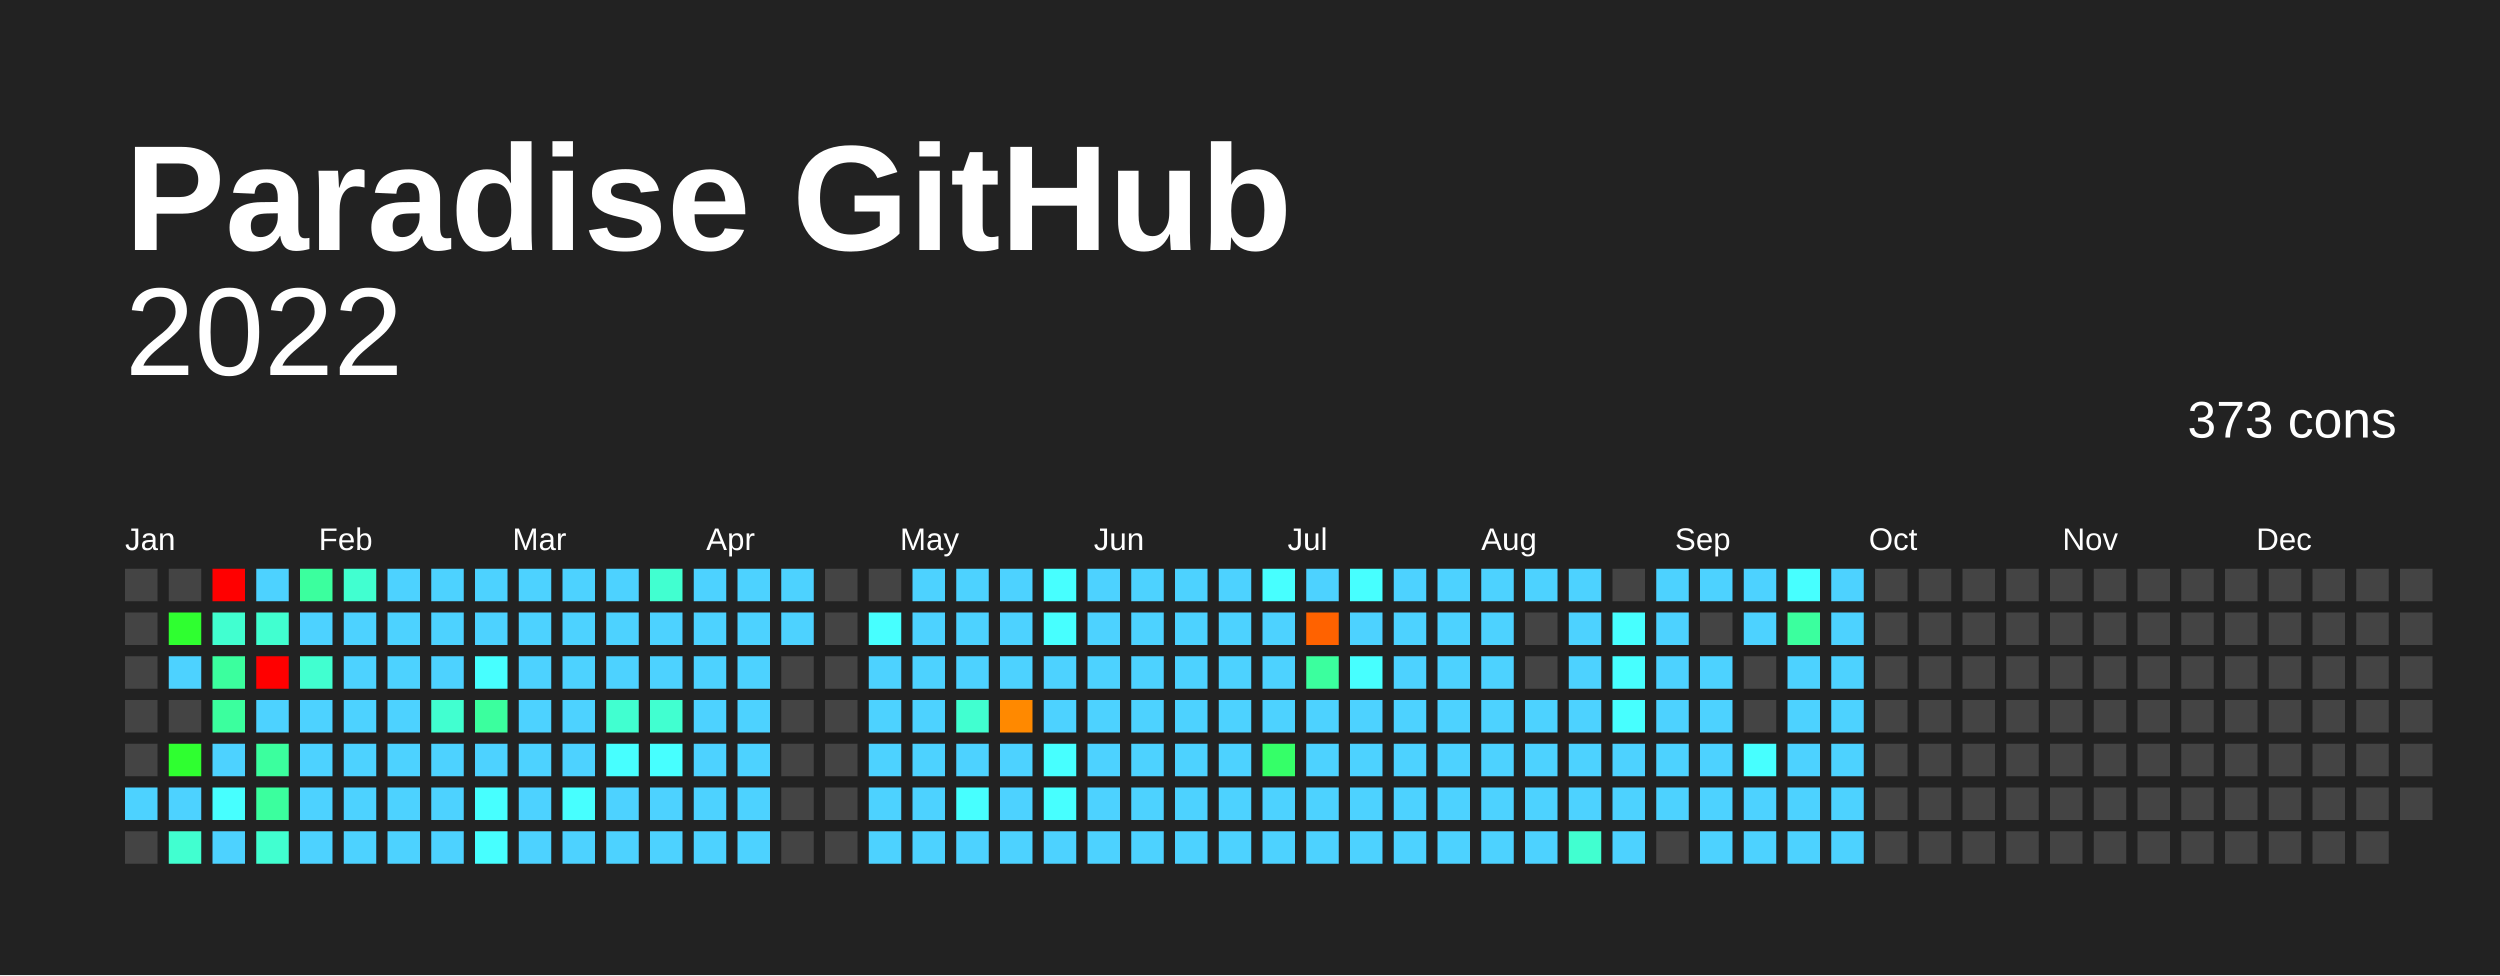
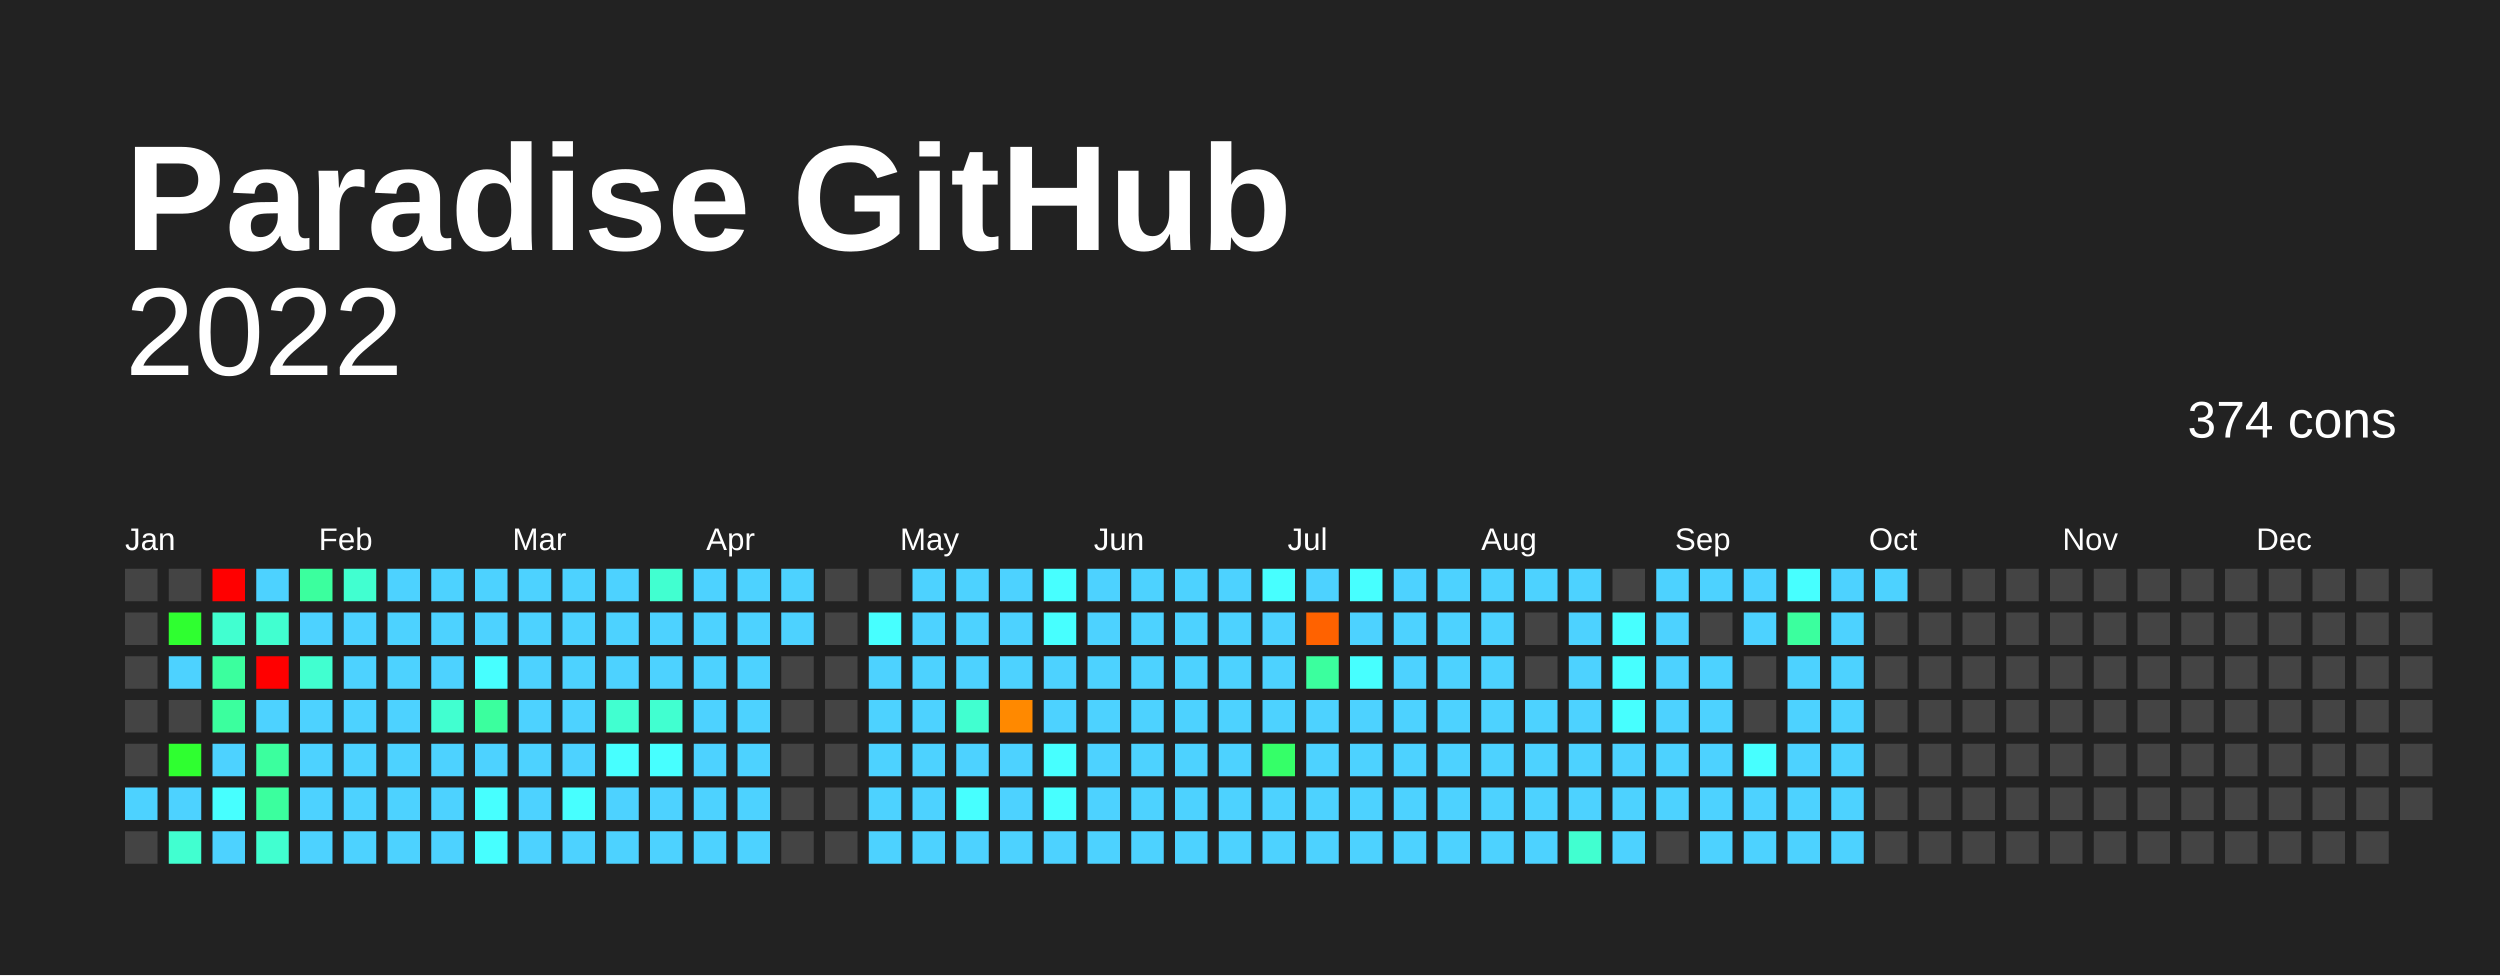
<svg xmlns="http://www.w3.org/2000/svg" baseProfile="full" height="78mm" version="1.1" viewBox="0,0,200,78" width="200mm">
  <defs />
  <rect fill="#222222" height="78" width="200" x="0" y="0" />
  <text fill="#FFFFFF" style="font-size:12px; font-family:Arial; font-weight:bold;" x="10" y="20">Paradise GitHub</text>
  <text alignment-baseline="hanging" fill="#FFFFFF" style="font-size:10.0px; font-family:Arial;" x="10" y="30">2022</text>
-   <text alignment-baseline="hanging" fill="#FFFFFF" style="font-size:4.125px; font-family:Arial;" x="175" y="35">373 cons</text>
+   <text alignment-baseline="hanging" fill="#FFFFFF" style="font-size:4.125px; font-family:Arial;" x="175" y="35">374 cons</text>
  <text fill="#FFFFFF" style="font-size:2.5px; font-family:Arial" x="10.0" y="44">Jan</text>
  <text fill="#FFFFFF" style="font-size:2.5px; font-family:Arial" x="25.5" y="44">Feb</text>
  <text fill="#FFFFFF" style="font-size:2.5px; font-family:Arial" x="41.0" y="44">Mar</text>
  <text fill="#FFFFFF" style="font-size:2.5px; font-family:Arial" x="56.5" y="44">Apr</text>
  <text fill="#FFFFFF" style="font-size:2.5px; font-family:Arial" x="72.0" y="44">May</text>
  <text fill="#FFFFFF" style="font-size:2.5px; font-family:Arial" x="87.5" y="44">Jun</text>
  <text fill="#FFFFFF" style="font-size:2.5px; font-family:Arial" x="103.0" y="44">Jul</text>
  <text fill="#FFFFFF" style="font-size:2.5px; font-family:Arial" x="118.5" y="44">Aug</text>
  <text fill="#FFFFFF" style="font-size:2.5px; font-family:Arial" x="134.0" y="44">Sep</text>
  <text fill="#FFFFFF" style="font-size:2.5px; font-family:Arial" x="149.5" y="44">Oct</text>
  <text fill="#FFFFFF" style="font-size:2.5px; font-family:Arial" x="165.0" y="44">Nov</text>
  <text fill="#FFFFFF" style="font-size:2.5px; font-family:Arial" x="180.5" y="44">Dec</text>
  <rect fill="#444444" height="2.6" width="2.6" x="10.0" y="45.5" />
  <rect fill="#444444" height="2.6" width="2.6" x="10.0" y="49.0" />
  <rect fill="#444444" height="2.6" width="2.6" x="10.0" y="52.5" />
  <rect fill="#444444" height="2.6" width="2.6" x="10.0" y="56.0" />
  <rect fill="#444444" height="2.6" width="2.6" x="10.0" y="59.5" />
  <rect fill="#4dd2ff" height="2.6" width="2.6" x="10.0" y="63.0" />
  <rect fill="#444444" height="2.6" width="2.6" x="10.0" y="66.5" />
  <rect fill="#444444" height="2.6" width="2.6" x="13.5" y="45.5" />
  <rect fill="#2fff30" height="2.6" width="2.6" x="13.5" y="49.0" />
  <rect fill="#4dd2ff" height="2.6" width="2.6" x="13.5" y="52.5" />
  <rect fill="#444444" height="2.6" width="2.6" x="13.5" y="56.0" />
  <rect fill="#2fff30" height="2.6" width="2.6" x="13.5" y="59.5" />
  <rect fill="#4dd2ff" height="2.6" width="2.6" x="13.5" y="63.0" />
  <rect fill="#41ffd0" height="2.6" width="2.6" x="13.5" y="66.5" />
  <rect fill="red" height="2.6" width="2.6" x="17.0" y="45.5" />
  <rect fill="#41ffd0" height="2.6" width="2.6" x="17.0" y="49.0" />
  <rect fill="#3bff9e" height="2.6" width="2.6" x="17.0" y="52.5" />
  <rect fill="#3bff9e" height="2.6" width="2.6" x="17.0" y="56.0" />
  <rect fill="#4dd2ff" height="2.6" width="2.6" x="17.0" y="59.5" />
  <rect fill="#47ffff" height="2.6" width="2.6" x="17.0" y="63.0" />
  <rect fill="#4dd2ff" height="2.6" width="2.6" x="17.0" y="66.5" />
  <rect fill="#4dd2ff" height="2.6" width="2.6" x="20.5" y="45.5" />
  <rect fill="#41ffd0" height="2.6" width="2.6" x="20.5" y="49.0" />
  <rect fill="red" height="2.6" width="2.6" x="20.5" y="52.5" />
  <rect fill="#4dd2ff" height="2.6" width="2.6" x="20.5" y="56.0" />
  <rect fill="#3bff9e" height="2.6" width="2.6" x="20.5" y="59.5" />
  <rect fill="#3bff9e" height="2.6" width="2.6" x="20.5" y="63.0" />
  <rect fill="#41ffd0" height="2.6" width="2.6" x="20.5" y="66.5" />
  <rect fill="#3bff9e" height="2.6" width="2.6" x="24.0" y="45.5" />
  <rect fill="#4dd2ff" height="2.6" width="2.6" x="24.0" y="49.0" />
  <rect fill="#41ffd0" height="2.6" width="2.6" x="24.0" y="52.5" />
  <rect fill="#4dd2ff" height="2.6" width="2.6" x="24.0" y="56.0" />
  <rect fill="#4dd2ff" height="2.6" width="2.6" x="24.0" y="59.5" />
  <rect fill="#4dd2ff" height="2.6" width="2.6" x="24.0" y="63.0" />
  <rect fill="#4dd2ff" height="2.6" width="2.6" x="24.0" y="66.5" />
  <rect fill="#41ffd0" height="2.6" width="2.6" x="27.5" y="45.5" />
  <rect fill="#4dd2ff" height="2.6" width="2.6" x="27.5" y="49.0" />
  <rect fill="#4dd2ff" height="2.6" width="2.6" x="27.5" y="52.5" />
  <rect fill="#4dd2ff" height="2.6" width="2.6" x="27.5" y="56.0" />
  <rect fill="#4dd2ff" height="2.6" width="2.6" x="27.5" y="59.5" />
  <rect fill="#4dd2ff" height="2.6" width="2.6" x="27.5" y="63.0" />
  <rect fill="#4dd2ff" height="2.6" width="2.6" x="27.5" y="66.5" />
  <rect fill="#4dd2ff" height="2.6" width="2.6" x="31.0" y="45.5" />
  <rect fill="#4dd2ff" height="2.6" width="2.6" x="31.0" y="49.0" />
  <rect fill="#4dd2ff" height="2.6" width="2.6" x="31.0" y="52.5" />
  <rect fill="#4dd2ff" height="2.6" width="2.6" x="31.0" y="56.0" />
  <rect fill="#4dd2ff" height="2.6" width="2.6" x="31.0" y="59.5" />
  <rect fill="#4dd2ff" height="2.6" width="2.6" x="31.0" y="63.0" />
  <rect fill="#4dd2ff" height="2.6" width="2.6" x="31.0" y="66.5" />
  <rect fill="#4dd2ff" height="2.6" width="2.6" x="34.5" y="45.5" />
  <rect fill="#4dd2ff" height="2.6" width="2.6" x="34.5" y="49.0" />
  <rect fill="#4dd2ff" height="2.6" width="2.6" x="34.5" y="52.5" />
  <rect fill="#41ffd0" height="2.6" width="2.6" x="34.5" y="56.0" />
  <rect fill="#4dd2ff" height="2.6" width="2.6" x="34.5" y="59.5" />
  <rect fill="#4dd2ff" height="2.6" width="2.6" x="34.5" y="63.0" />
  <rect fill="#4dd2ff" height="2.6" width="2.6" x="34.5" y="66.5" />
  <rect fill="#4dd2ff" height="2.6" width="2.6" x="38.0" y="45.5" />
  <rect fill="#4dd2ff" height="2.6" width="2.6" x="38.0" y="49.0" />
  <rect fill="#47ffff" height="2.6" width="2.6" x="38.0" y="52.5" />
  <rect fill="#3bff9e" height="2.6" width="2.6" x="38.0" y="56.0" />
  <rect fill="#4dd2ff" height="2.6" width="2.6" x="38.0" y="59.5" />
  <rect fill="#47ffff" height="2.6" width="2.6" x="38.0" y="63.0" />
  <rect fill="#47ffff" height="2.6" width="2.6" x="38.0" y="66.5" />
  <rect fill="#4dd2ff" height="2.6" width="2.6" x="41.5" y="45.5" />
  <rect fill="#4dd2ff" height="2.6" width="2.6" x="41.5" y="49.0" />
  <rect fill="#4dd2ff" height="2.6" width="2.6" x="41.5" y="52.5" />
  <rect fill="#4dd2ff" height="2.6" width="2.6" x="41.5" y="56.0" />
  <rect fill="#4dd2ff" height="2.6" width="2.6" x="41.5" y="59.5" />
  <rect fill="#4dd2ff" height="2.6" width="2.6" x="41.5" y="63.0" />
  <rect fill="#4dd2ff" height="2.6" width="2.6" x="41.5" y="66.5" />
  <rect fill="#4dd2ff" height="2.6" width="2.6" x="45.0" y="45.5" />
  <rect fill="#4dd2ff" height="2.6" width="2.6" x="45.0" y="49.0" />
  <rect fill="#4dd2ff" height="2.6" width="2.6" x="45.0" y="52.5" />
  <rect fill="#4dd2ff" height="2.6" width="2.6" x="45.0" y="56.0" />
  <rect fill="#4dd2ff" height="2.6" width="2.6" x="45.0" y="59.5" />
  <rect fill="#47ffff" height="2.6" width="2.6" x="45.0" y="63.0" />
  <rect fill="#4dd2ff" height="2.6" width="2.6" x="45.0" y="66.5" />
  <rect fill="#4dd2ff" height="2.6" width="2.6" x="48.5" y="45.5" />
  <rect fill="#4dd2ff" height="2.6" width="2.6" x="48.5" y="49.0" />
  <rect fill="#4dd2ff" height="2.6" width="2.6" x="48.5" y="52.5" />
  <rect fill="#41ffd0" height="2.6" width="2.6" x="48.5" y="56.0" />
  <rect fill="#47ffff" height="2.6" width="2.6" x="48.5" y="59.5" />
  <rect fill="#4dd2ff" height="2.6" width="2.6" x="48.5" y="63.0" />
  <rect fill="#4dd2ff" height="2.6" width="2.6" x="48.5" y="66.5" />
  <rect fill="#41ffd0" height="2.6" width="2.6" x="52.0" y="45.5" />
  <rect fill="#4dd2ff" height="2.6" width="2.6" x="52.0" y="49.0" />
  <rect fill="#4dd2ff" height="2.6" width="2.6" x="52.0" y="52.5" />
  <rect fill="#41ffd0" height="2.6" width="2.6" x="52.0" y="56.0" />
  <rect fill="#47ffff" height="2.6" width="2.6" x="52.0" y="59.5" />
  <rect fill="#4dd2ff" height="2.6" width="2.6" x="52.0" y="63.0" />
  <rect fill="#4dd2ff" height="2.6" width="2.6" x="52.0" y="66.5" />
  <rect fill="#4dd2ff" height="2.6" width="2.6" x="55.5" y="45.5" />
  <rect fill="#4dd2ff" height="2.6" width="2.6" x="55.5" y="49.0" />
  <rect fill="#4dd2ff" height="2.6" width="2.6" x="55.5" y="52.5" />
  <rect fill="#4dd2ff" height="2.6" width="2.6" x="55.5" y="56.0" />
  <rect fill="#4dd2ff" height="2.6" width="2.6" x="55.5" y="59.5" />
  <rect fill="#4dd2ff" height="2.6" width="2.6" x="55.5" y="63.0" />
  <rect fill="#4dd2ff" height="2.6" width="2.6" x="55.5" y="66.5" />
  <rect fill="#4dd2ff" height="2.6" width="2.6" x="59.0" y="45.5" />
  <rect fill="#4dd2ff" height="2.6" width="2.6" x="59.0" y="49.0" />
  <rect fill="#4dd2ff" height="2.6" width="2.6" x="59.0" y="52.5" />
  <rect fill="#4dd2ff" height="2.6" width="2.6" x="59.0" y="56.0" />
  <rect fill="#4dd2ff" height="2.6" width="2.6" x="59.0" y="59.5" />
  <rect fill="#4dd2ff" height="2.6" width="2.6" x="59.0" y="63.0" />
  <rect fill="#4dd2ff" height="2.6" width="2.6" x="59.0" y="66.5" />
  <rect fill="#4dd2ff" height="2.6" width="2.6" x="62.5" y="45.5" />
  <rect fill="#4dd2ff" height="2.6" width="2.6" x="62.5" y="49.0" />
  <rect fill="#444444" height="2.6" width="2.6" x="62.5" y="52.5" />
  <rect fill="#444444" height="2.6" width="2.6" x="62.5" y="56.0" />
  <rect fill="#444444" height="2.6" width="2.6" x="62.5" y="59.5" />
  <rect fill="#444444" height="2.6" width="2.6" x="62.5" y="63.0" />
  <rect fill="#444444" height="2.6" width="2.6" x="62.5" y="66.5" />
  <rect fill="#444444" height="2.6" width="2.6" x="66.0" y="45.5" />
  <rect fill="#444444" height="2.6" width="2.6" x="66.0" y="49.0" />
  <rect fill="#444444" height="2.6" width="2.6" x="66.0" y="52.5" />
  <rect fill="#444444" height="2.6" width="2.6" x="66.0" y="56.0" />
  <rect fill="#444444" height="2.6" width="2.6" x="66.0" y="59.5" />
  <rect fill="#444444" height="2.6" width="2.6" x="66.0" y="63.0" />
  <rect fill="#444444" height="2.6" width="2.6" x="66.0" y="66.5" />
  <rect fill="#444444" height="2.6" width="2.6" x="69.5" y="45.5" />
  <rect fill="#47ffff" height="2.6" width="2.6" x="69.5" y="49.0" />
  <rect fill="#4dd2ff" height="2.6" width="2.6" x="69.5" y="52.5" />
  <rect fill="#4dd2ff" height="2.6" width="2.6" x="69.5" y="56.0" />
  <rect fill="#4dd2ff" height="2.6" width="2.6" x="69.5" y="59.5" />
  <rect fill="#4dd2ff" height="2.6" width="2.6" x="69.5" y="63.0" />
  <rect fill="#4dd2ff" height="2.6" width="2.6" x="69.5" y="66.5" />
  <rect fill="#4dd2ff" height="2.6" width="2.6" x="73.0" y="45.5" />
  <rect fill="#4dd2ff" height="2.6" width="2.6" x="73.0" y="49.0" />
  <rect fill="#4dd2ff" height="2.6" width="2.6" x="73.0" y="52.5" />
  <rect fill="#4dd2ff" height="2.6" width="2.6" x="73.0" y="56.0" />
  <rect fill="#4dd2ff" height="2.6" width="2.6" x="73.0" y="59.5" />
  <rect fill="#4dd2ff" height="2.6" width="2.6" x="73.0" y="63.0" />
  <rect fill="#4dd2ff" height="2.6" width="2.6" x="73.0" y="66.5" />
  <rect fill="#4dd2ff" height="2.6" width="2.6" x="76.5" y="45.5" />
  <rect fill="#4dd2ff" height="2.6" width="2.6" x="76.5" y="49.0" />
  <rect fill="#4dd2ff" height="2.6" width="2.6" x="76.5" y="52.5" />
  <rect fill="#41ffd0" height="2.6" width="2.6" x="76.5" y="56.0" />
  <rect fill="#4dd2ff" height="2.6" width="2.6" x="76.5" y="59.5" />
  <rect fill="#47ffff" height="2.6" width="2.6" x="76.5" y="63.0" />
  <rect fill="#4dd2ff" height="2.6" width="2.6" x="76.5" y="66.5" />
  <rect fill="#4dd2ff" height="2.6" width="2.6" x="80.0" y="45.5" />
  <rect fill="#4dd2ff" height="2.6" width="2.6" x="80.0" y="49.0" />
  <rect fill="#4dd2ff" height="2.6" width="2.6" x="80.0" y="52.5" />
  <rect fill="#ff8900" height="2.6" width="2.6" x="80.0" y="56.0" />
  <rect fill="#4dd2ff" height="2.6" width="2.6" x="80.0" y="59.5" />
  <rect fill="#4dd2ff" height="2.6" width="2.6" x="80.0" y="63.0" />
  <rect fill="#4dd2ff" height="2.6" width="2.6" x="80.0" y="66.5" />
  <rect fill="#47ffff" height="2.6" width="2.6" x="83.5" y="45.5" />
  <rect fill="#47ffff" height="2.6" width="2.6" x="83.5" y="49.0" />
  <rect fill="#4dd2ff" height="2.6" width="2.6" x="83.5" y="52.5" />
  <rect fill="#4dd2ff" height="2.6" width="2.6" x="83.5" y="56.0" />
  <rect fill="#47ffff" height="2.6" width="2.6" x="83.5" y="59.5" />
  <rect fill="#47ffff" height="2.6" width="2.6" x="83.5" y="63.0" />
  <rect fill="#4dd2ff" height="2.6" width="2.6" x="83.5" y="66.5" />
  <rect fill="#4dd2ff" height="2.6" width="2.6" x="87.0" y="45.5" />
  <rect fill="#4dd2ff" height="2.6" width="2.6" x="87.0" y="49.0" />
  <rect fill="#4dd2ff" height="2.6" width="2.6" x="87.0" y="52.5" />
  <rect fill="#4dd2ff" height="2.6" width="2.6" x="87.0" y="56.0" />
  <rect fill="#4dd2ff" height="2.6" width="2.6" x="87.0" y="59.5" />
  <rect fill="#4dd2ff" height="2.6" width="2.6" x="87.0" y="63.0" />
  <rect fill="#4dd2ff" height="2.6" width="2.6" x="87.0" y="66.5" />
  <rect fill="#4dd2ff" height="2.6" width="2.6" x="90.5" y="45.5" />
  <rect fill="#4dd2ff" height="2.6" width="2.6" x="90.5" y="49.0" />
  <rect fill="#4dd2ff" height="2.6" width="2.6" x="90.5" y="52.5" />
  <rect fill="#4dd2ff" height="2.6" width="2.6" x="90.5" y="56.0" />
  <rect fill="#4dd2ff" height="2.6" width="2.6" x="90.5" y="59.5" />
  <rect fill="#4dd2ff" height="2.6" width="2.6" x="90.5" y="63.0" />
  <rect fill="#4dd2ff" height="2.6" width="2.6" x="90.5" y="66.5" />
  <rect fill="#4dd2ff" height="2.6" width="2.6" x="94.0" y="45.5" />
  <rect fill="#4dd2ff" height="2.6" width="2.6" x="94.0" y="49.0" />
  <rect fill="#4dd2ff" height="2.6" width="2.6" x="94.0" y="52.5" />
  <rect fill="#4dd2ff" height="2.6" width="2.6" x="94.0" y="56.0" />
  <rect fill="#4dd2ff" height="2.6" width="2.6" x="94.0" y="59.5" />
  <rect fill="#4dd2ff" height="2.6" width="2.6" x="94.0" y="63.0" />
  <rect fill="#4dd2ff" height="2.6" width="2.6" x="94.0" y="66.5" />
  <rect fill="#4dd2ff" height="2.6" width="2.6" x="97.5" y="45.5" />
  <rect fill="#4dd2ff" height="2.6" width="2.6" x="97.5" y="49.0" />
  <rect fill="#4dd2ff" height="2.6" width="2.6" x="97.5" y="52.5" />
  <rect fill="#4dd2ff" height="2.6" width="2.6" x="97.5" y="56.0" />
  <rect fill="#4dd2ff" height="2.6" width="2.6" x="97.5" y="59.5" />
  <rect fill="#4dd2ff" height="2.6" width="2.6" x="97.5" y="63.0" />
  <rect fill="#4dd2ff" height="2.6" width="2.6" x="97.5" y="66.5" />
  <rect fill="#47ffff" height="2.6" width="2.6" x="101.0" y="45.5" />
  <rect fill="#4dd2ff" height="2.6" width="2.6" x="101.0" y="49.0" />
  <rect fill="#4dd2ff" height="2.6" width="2.6" x="101.0" y="52.5" />
  <rect fill="#4dd2ff" height="2.6" width="2.6" x="101.0" y="56.0" />
  <rect fill="#35ff68" height="2.6" width="2.6" x="101.0" y="59.5" />
  <rect fill="#4dd2ff" height="2.6" width="2.6" x="101.0" y="63.0" />
  <rect fill="#4dd2ff" height="2.6" width="2.6" x="101.0" y="66.5" />
  <rect fill="#4dd2ff" height="2.6" width="2.6" x="104.5" y="45.5" />
  <rect fill="#ff6200" height="2.6" width="2.6" x="104.5" y="49.0" />
  <rect fill="#3bff9e" height="2.6" width="2.6" x="104.5" y="52.5" />
  <rect fill="#4dd2ff" height="2.6" width="2.6" x="104.5" y="56.0" />
  <rect fill="#4dd2ff" height="2.6" width="2.6" x="104.5" y="59.5" />
  <rect fill="#4dd2ff" height="2.6" width="2.6" x="104.5" y="63.0" />
  <rect fill="#4dd2ff" height="2.6" width="2.6" x="104.5" y="66.5" />
  <rect fill="#47ffff" height="2.6" width="2.6" x="108.0" y="45.5" />
  <rect fill="#4dd2ff" height="2.6" width="2.6" x="108.0" y="49.0" />
  <rect fill="#47ffff" height="2.6" width="2.6" x="108.0" y="52.5" />
  <rect fill="#4dd2ff" height="2.6" width="2.6" x="108.0" y="56.0" />
  <rect fill="#4dd2ff" height="2.6" width="2.6" x="108.0" y="59.5" />
  <rect fill="#4dd2ff" height="2.6" width="2.6" x="108.0" y="63.0" />
  <rect fill="#4dd2ff" height="2.6" width="2.6" x="108.0" y="66.5" />
  <rect fill="#4dd2ff" height="2.6" width="2.6" x="111.5" y="45.5" />
  <rect fill="#4dd2ff" height="2.6" width="2.6" x="111.5" y="49.0" />
  <rect fill="#4dd2ff" height="2.6" width="2.6" x="111.5" y="52.5" />
  <rect fill="#4dd2ff" height="2.6" width="2.6" x="111.5" y="56.0" />
  <rect fill="#4dd2ff" height="2.6" width="2.6" x="111.5" y="59.5" />
  <rect fill="#4dd2ff" height="2.6" width="2.6" x="111.5" y="63.0" />
  <rect fill="#4dd2ff" height="2.6" width="2.6" x="111.5" y="66.5" />
  <rect fill="#4dd2ff" height="2.6" width="2.6" x="115.0" y="45.5" />
  <rect fill="#4dd2ff" height="2.6" width="2.6" x="115.0" y="49.0" />
  <rect fill="#4dd2ff" height="2.6" width="2.6" x="115.0" y="52.5" />
  <rect fill="#4dd2ff" height="2.6" width="2.6" x="115.0" y="56.0" />
  <rect fill="#4dd2ff" height="2.6" width="2.6" x="115.0" y="59.5" />
  <rect fill="#4dd2ff" height="2.6" width="2.6" x="115.0" y="63.0" />
  <rect fill="#4dd2ff" height="2.6" width="2.6" x="115.0" y="66.5" />
  <rect fill="#4dd2ff" height="2.6" width="2.6" x="118.5" y="45.5" />
  <rect fill="#4dd2ff" height="2.6" width="2.6" x="118.5" y="49.0" />
  <rect fill="#4dd2ff" height="2.6" width="2.6" x="118.5" y="52.5" />
  <rect fill="#4dd2ff" height="2.6" width="2.6" x="118.5" y="56.0" />
  <rect fill="#4dd2ff" height="2.6" width="2.6" x="118.5" y="59.5" />
  <rect fill="#4dd2ff" height="2.6" width="2.6" x="118.5" y="63.0" />
  <rect fill="#4dd2ff" height="2.6" width="2.6" x="118.5" y="66.5" />
  <rect fill="#4dd2ff" height="2.6" width="2.6" x="122.0" y="45.5" />
  <rect fill="#444444" height="2.6" width="2.6" x="122.0" y="49.0" />
  <rect fill="#444444" height="2.6" width="2.6" x="122.0" y="52.5" />
  <rect fill="#4dd2ff" height="2.6" width="2.6" x="122.0" y="56.0" />
  <rect fill="#4dd2ff" height="2.6" width="2.6" x="122.0" y="59.5" />
  <rect fill="#4dd2ff" height="2.6" width="2.6" x="122.0" y="63.0" />
  <rect fill="#4dd2ff" height="2.6" width="2.6" x="122.0" y="66.5" />
  <rect fill="#4dd2ff" height="2.6" width="2.6" x="125.5" y="45.5" />
  <rect fill="#4dd2ff" height="2.6" width="2.6" x="125.5" y="49.0" />
  <rect fill="#4dd2ff" height="2.6" width="2.6" x="125.5" y="52.5" />
  <rect fill="#4dd2ff" height="2.6" width="2.6" x="125.5" y="56.0" />
  <rect fill="#4dd2ff" height="2.6" width="2.6" x="125.5" y="59.5" />
  <rect fill="#4dd2ff" height="2.6" width="2.6" x="125.5" y="63.0" />
  <rect fill="#41ffd0" height="2.6" width="2.6" x="125.5" y="66.5" />
  <rect fill="#444444" height="2.6" width="2.6" x="129.0" y="45.5" />
  <rect fill="#47ffff" height="2.6" width="2.6" x="129.0" y="49.0" />
  <rect fill="#47ffff" height="2.6" width="2.6" x="129.0" y="52.5" />
  <rect fill="#47ffff" height="2.6" width="2.6" x="129.0" y="56.0" />
  <rect fill="#4dd2ff" height="2.6" width="2.6" x="129.0" y="59.5" />
  <rect fill="#4dd2ff" height="2.6" width="2.6" x="129.0" y="63.0" />
  <rect fill="#4dd2ff" height="2.6" width="2.6" x="129.0" y="66.5" />
  <rect fill="#4dd2ff" height="2.6" width="2.6" x="132.5" y="45.5" />
  <rect fill="#4dd2ff" height="2.6" width="2.6" x="132.5" y="49.0" />
  <rect fill="#4dd2ff" height="2.6" width="2.6" x="132.5" y="52.5" />
  <rect fill="#4dd2ff" height="2.6" width="2.6" x="132.5" y="56.0" />
  <rect fill="#4dd2ff" height="2.6" width="2.6" x="132.5" y="59.5" />
  <rect fill="#4dd2ff" height="2.6" width="2.6" x="132.5" y="63.0" />
  <rect fill="#444444" height="2.6" width="2.6" x="132.5" y="66.5" />
  <rect fill="#4dd2ff" height="2.6" width="2.6" x="136.0" y="45.5" />
  <rect fill="#444444" height="2.6" width="2.6" x="136.0" y="49.0" />
  <rect fill="#4dd2ff" height="2.6" width="2.6" x="136.0" y="52.5" />
  <rect fill="#4dd2ff" height="2.6" width="2.6" x="136.0" y="56.0" />
  <rect fill="#4dd2ff" height="2.6" width="2.6" x="136.0" y="59.5" />
  <rect fill="#4dd2ff" height="2.6" width="2.6" x="136.0" y="63.0" />
  <rect fill="#4dd2ff" height="2.6" width="2.6" x="136.0" y="66.5" />
  <rect fill="#4dd2ff" height="2.6" width="2.6" x="139.5" y="45.5" />
  <rect fill="#4dd2ff" height="2.6" width="2.6" x="139.5" y="49.0" />
  <rect fill="#444444" height="2.6" width="2.6" x="139.5" y="52.5" />
  <rect fill="#444444" height="2.6" width="2.6" x="139.5" y="56.0" />
  <rect fill="#47ffff" height="2.6" width="2.6" x="139.5" y="59.5" />
  <rect fill="#4dd2ff" height="2.6" width="2.6" x="139.5" y="63.0" />
  <rect fill="#4dd2ff" height="2.6" width="2.6" x="139.5" y="66.5" />
  <rect fill="#47ffff" height="2.6" width="2.6" x="143.0" y="45.5" />
  <rect fill="#3bff9e" height="2.6" width="2.6" x="143.0" y="49.0" />
  <rect fill="#4dd2ff" height="2.6" width="2.6" x="143.0" y="52.5" />
  <rect fill="#4dd2ff" height="2.6" width="2.6" x="143.0" y="56.0" />
  <rect fill="#4dd2ff" height="2.6" width="2.6" x="143.0" y="59.5" />
  <rect fill="#4dd2ff" height="2.6" width="2.6" x="143.0" y="63.0" />
  <rect fill="#4dd2ff" height="2.6" width="2.6" x="143.0" y="66.5" />
  <rect fill="#4dd2ff" height="2.6" width="2.6" x="146.5" y="45.5" />
  <rect fill="#4dd2ff" height="2.6" width="2.6" x="146.5" y="49.0" />
  <rect fill="#4dd2ff" height="2.6" width="2.6" x="146.5" y="52.5" />
  <rect fill="#4dd2ff" height="2.6" width="2.6" x="146.5" y="56.0" />
  <rect fill="#4dd2ff" height="2.6" width="2.6" x="146.5" y="59.5" />
  <rect fill="#4dd2ff" height="2.6" width="2.6" x="146.5" y="63.0" />
  <rect fill="#4dd2ff" height="2.6" width="2.6" x="146.5" y="66.5" />
-   <rect fill="#444444" height="2.6" width="2.6" x="150.0" y="45.5" />
+   <rect fill="#4dd2ff" height="2.6" width="2.6" x="150.0" y="45.5" />
  <rect fill="#444444" height="2.6" width="2.6" x="150.0" y="49.0" />
  <rect fill="#444444" height="2.6" width="2.6" x="150.0" y="52.5" />
  <rect fill="#444444" height="2.6" width="2.6" x="150.0" y="56.0" />
  <rect fill="#444444" height="2.6" width="2.6" x="150.0" y="59.5" />
  <rect fill="#444444" height="2.6" width="2.6" x="150.0" y="63.0" />
  <rect fill="#444444" height="2.6" width="2.6" x="150.0" y="66.5" />
  <rect fill="#444444" height="2.6" width="2.6" x="153.5" y="45.5" />
  <rect fill="#444444" height="2.6" width="2.6" x="153.5" y="49.0" />
  <rect fill="#444444" height="2.6" width="2.6" x="153.5" y="52.5" />
  <rect fill="#444444" height="2.6" width="2.6" x="153.5" y="56.0" />
  <rect fill="#444444" height="2.6" width="2.6" x="153.5" y="59.5" />
  <rect fill="#444444" height="2.6" width="2.6" x="153.5" y="63.0" />
  <rect fill="#444444" height="2.6" width="2.6" x="153.5" y="66.5" />
  <rect fill="#444444" height="2.6" width="2.6" x="157.0" y="45.5" />
  <rect fill="#444444" height="2.6" width="2.6" x="157.0" y="49.0" />
  <rect fill="#444444" height="2.6" width="2.6" x="157.0" y="52.5" />
  <rect fill="#444444" height="2.6" width="2.6" x="157.0" y="56.0" />
  <rect fill="#444444" height="2.6" width="2.6" x="157.0" y="59.5" />
  <rect fill="#444444" height="2.6" width="2.6" x="157.0" y="63.0" />
  <rect fill="#444444" height="2.6" width="2.6" x="157.0" y="66.5" />
  <rect fill="#444444" height="2.6" width="2.6" x="160.5" y="45.5" />
  <rect fill="#444444" height="2.6" width="2.6" x="160.5" y="49.0" />
  <rect fill="#444444" height="2.6" width="2.6" x="160.5" y="52.5" />
  <rect fill="#444444" height="2.6" width="2.6" x="160.5" y="56.0" />
  <rect fill="#444444" height="2.6" width="2.6" x="160.5" y="59.5" />
  <rect fill="#444444" height="2.6" width="2.6" x="160.5" y="63.0" />
  <rect fill="#444444" height="2.6" width="2.6" x="160.5" y="66.5" />
  <rect fill="#444444" height="2.6" width="2.6" x="164.0" y="45.5" />
  <rect fill="#444444" height="2.6" width="2.6" x="164.0" y="49.0" />
  <rect fill="#444444" height="2.6" width="2.6" x="164.0" y="52.5" />
  <rect fill="#444444" height="2.6" width="2.6" x="164.0" y="56.0" />
  <rect fill="#444444" height="2.6" width="2.6" x="164.0" y="59.5" />
  <rect fill="#444444" height="2.6" width="2.6" x="164.0" y="63.0" />
  <rect fill="#444444" height="2.6" width="2.6" x="164.0" y="66.5" />
  <rect fill="#444444" height="2.6" width="2.6" x="167.5" y="45.5" />
  <rect fill="#444444" height="2.6" width="2.6" x="167.5" y="49.0" />
  <rect fill="#444444" height="2.6" width="2.6" x="167.5" y="52.5" />
  <rect fill="#444444" height="2.6" width="2.6" x="167.5" y="56.0" />
  <rect fill="#444444" height="2.6" width="2.6" x="167.5" y="59.5" />
  <rect fill="#444444" height="2.6" width="2.6" x="167.5" y="63.0" />
  <rect fill="#444444" height="2.6" width="2.6" x="167.5" y="66.5" />
  <rect fill="#444444" height="2.6" width="2.6" x="171.0" y="45.5" />
  <rect fill="#444444" height="2.6" width="2.6" x="171.0" y="49.0" />
  <rect fill="#444444" height="2.6" width="2.6" x="171.0" y="52.5" />
  <rect fill="#444444" height="2.6" width="2.6" x="171.0" y="56.0" />
  <rect fill="#444444" height="2.6" width="2.6" x="171.0" y="59.5" />
  <rect fill="#444444" height="2.6" width="2.6" x="171.0" y="63.0" />
  <rect fill="#444444" height="2.6" width="2.6" x="171.0" y="66.5" />
  <rect fill="#444444" height="2.6" width="2.6" x="174.5" y="45.5" />
  <rect fill="#444444" height="2.6" width="2.6" x="174.5" y="49.0" />
  <rect fill="#444444" height="2.6" width="2.6" x="174.5" y="52.5" />
  <rect fill="#444444" height="2.6" width="2.6" x="174.5" y="56.0" />
  <rect fill="#444444" height="2.6" width="2.6" x="174.5" y="59.5" />
  <rect fill="#444444" height="2.6" width="2.6" x="174.5" y="63.0" />
  <rect fill="#444444" height="2.6" width="2.6" x="174.5" y="66.5" />
  <rect fill="#444444" height="2.6" width="2.6" x="178.0" y="45.5" />
  <rect fill="#444444" height="2.6" width="2.6" x="178.0" y="49.0" />
  <rect fill="#444444" height="2.6" width="2.6" x="178.0" y="52.5" />
  <rect fill="#444444" height="2.6" width="2.6" x="178.0" y="56.0" />
  <rect fill="#444444" height="2.6" width="2.6" x="178.0" y="59.5" />
  <rect fill="#444444" height="2.6" width="2.6" x="178.0" y="63.0" />
  <rect fill="#444444" height="2.6" width="2.6" x="178.0" y="66.5" />
  <rect fill="#444444" height="2.6" width="2.6" x="181.5" y="45.5" />
  <rect fill="#444444" height="2.6" width="2.6" x="181.5" y="49.0" />
  <rect fill="#444444" height="2.6" width="2.6" x="181.5" y="52.5" />
  <rect fill="#444444" height="2.6" width="2.6" x="181.5" y="56.0" />
  <rect fill="#444444" height="2.6" width="2.6" x="181.5" y="59.5" />
  <rect fill="#444444" height="2.6" width="2.6" x="181.5" y="63.0" />
  <rect fill="#444444" height="2.6" width="2.6" x="181.5" y="66.5" />
  <rect fill="#444444" height="2.6" width="2.6" x="185.0" y="45.5" />
  <rect fill="#444444" height="2.6" width="2.6" x="185.0" y="49.0" />
  <rect fill="#444444" height="2.6" width="2.6" x="185.0" y="52.5" />
  <rect fill="#444444" height="2.6" width="2.6" x="185.0" y="56.0" />
  <rect fill="#444444" height="2.6" width="2.6" x="185.0" y="59.5" />
  <rect fill="#444444" height="2.6" width="2.6" x="185.0" y="63.0" />
  <rect fill="#444444" height="2.6" width="2.6" x="185.0" y="66.5" />
  <rect fill="#444444" height="2.6" width="2.6" x="188.5" y="45.5" />
  <rect fill="#444444" height="2.6" width="2.6" x="188.5" y="49.0" />
  <rect fill="#444444" height="2.6" width="2.6" x="188.5" y="52.5" />
  <rect fill="#444444" height="2.6" width="2.6" x="188.5" y="56.0" />
  <rect fill="#444444" height="2.6" width="2.6" x="188.5" y="59.5" />
  <rect fill="#444444" height="2.6" width="2.6" x="188.5" y="63.0" />
  <rect fill="#444444" height="2.6" width="2.6" x="188.5" y="66.5" />
  <rect fill="#444444" height="2.6" width="2.6" x="192.0" y="45.5" />
  <rect fill="#444444" height="2.6" width="2.6" x="192.0" y="49.0" />
  <rect fill="#444444" height="2.6" width="2.6" x="192.0" y="52.5" />
  <rect fill="#444444" height="2.6" width="2.6" x="192.0" y="56.0" />
  <rect fill="#444444" height="2.6" width="2.6" x="192.0" y="59.5" />
  <rect fill="#444444" height="2.6" width="2.6" x="192.0" y="63.0" />
</svg>
